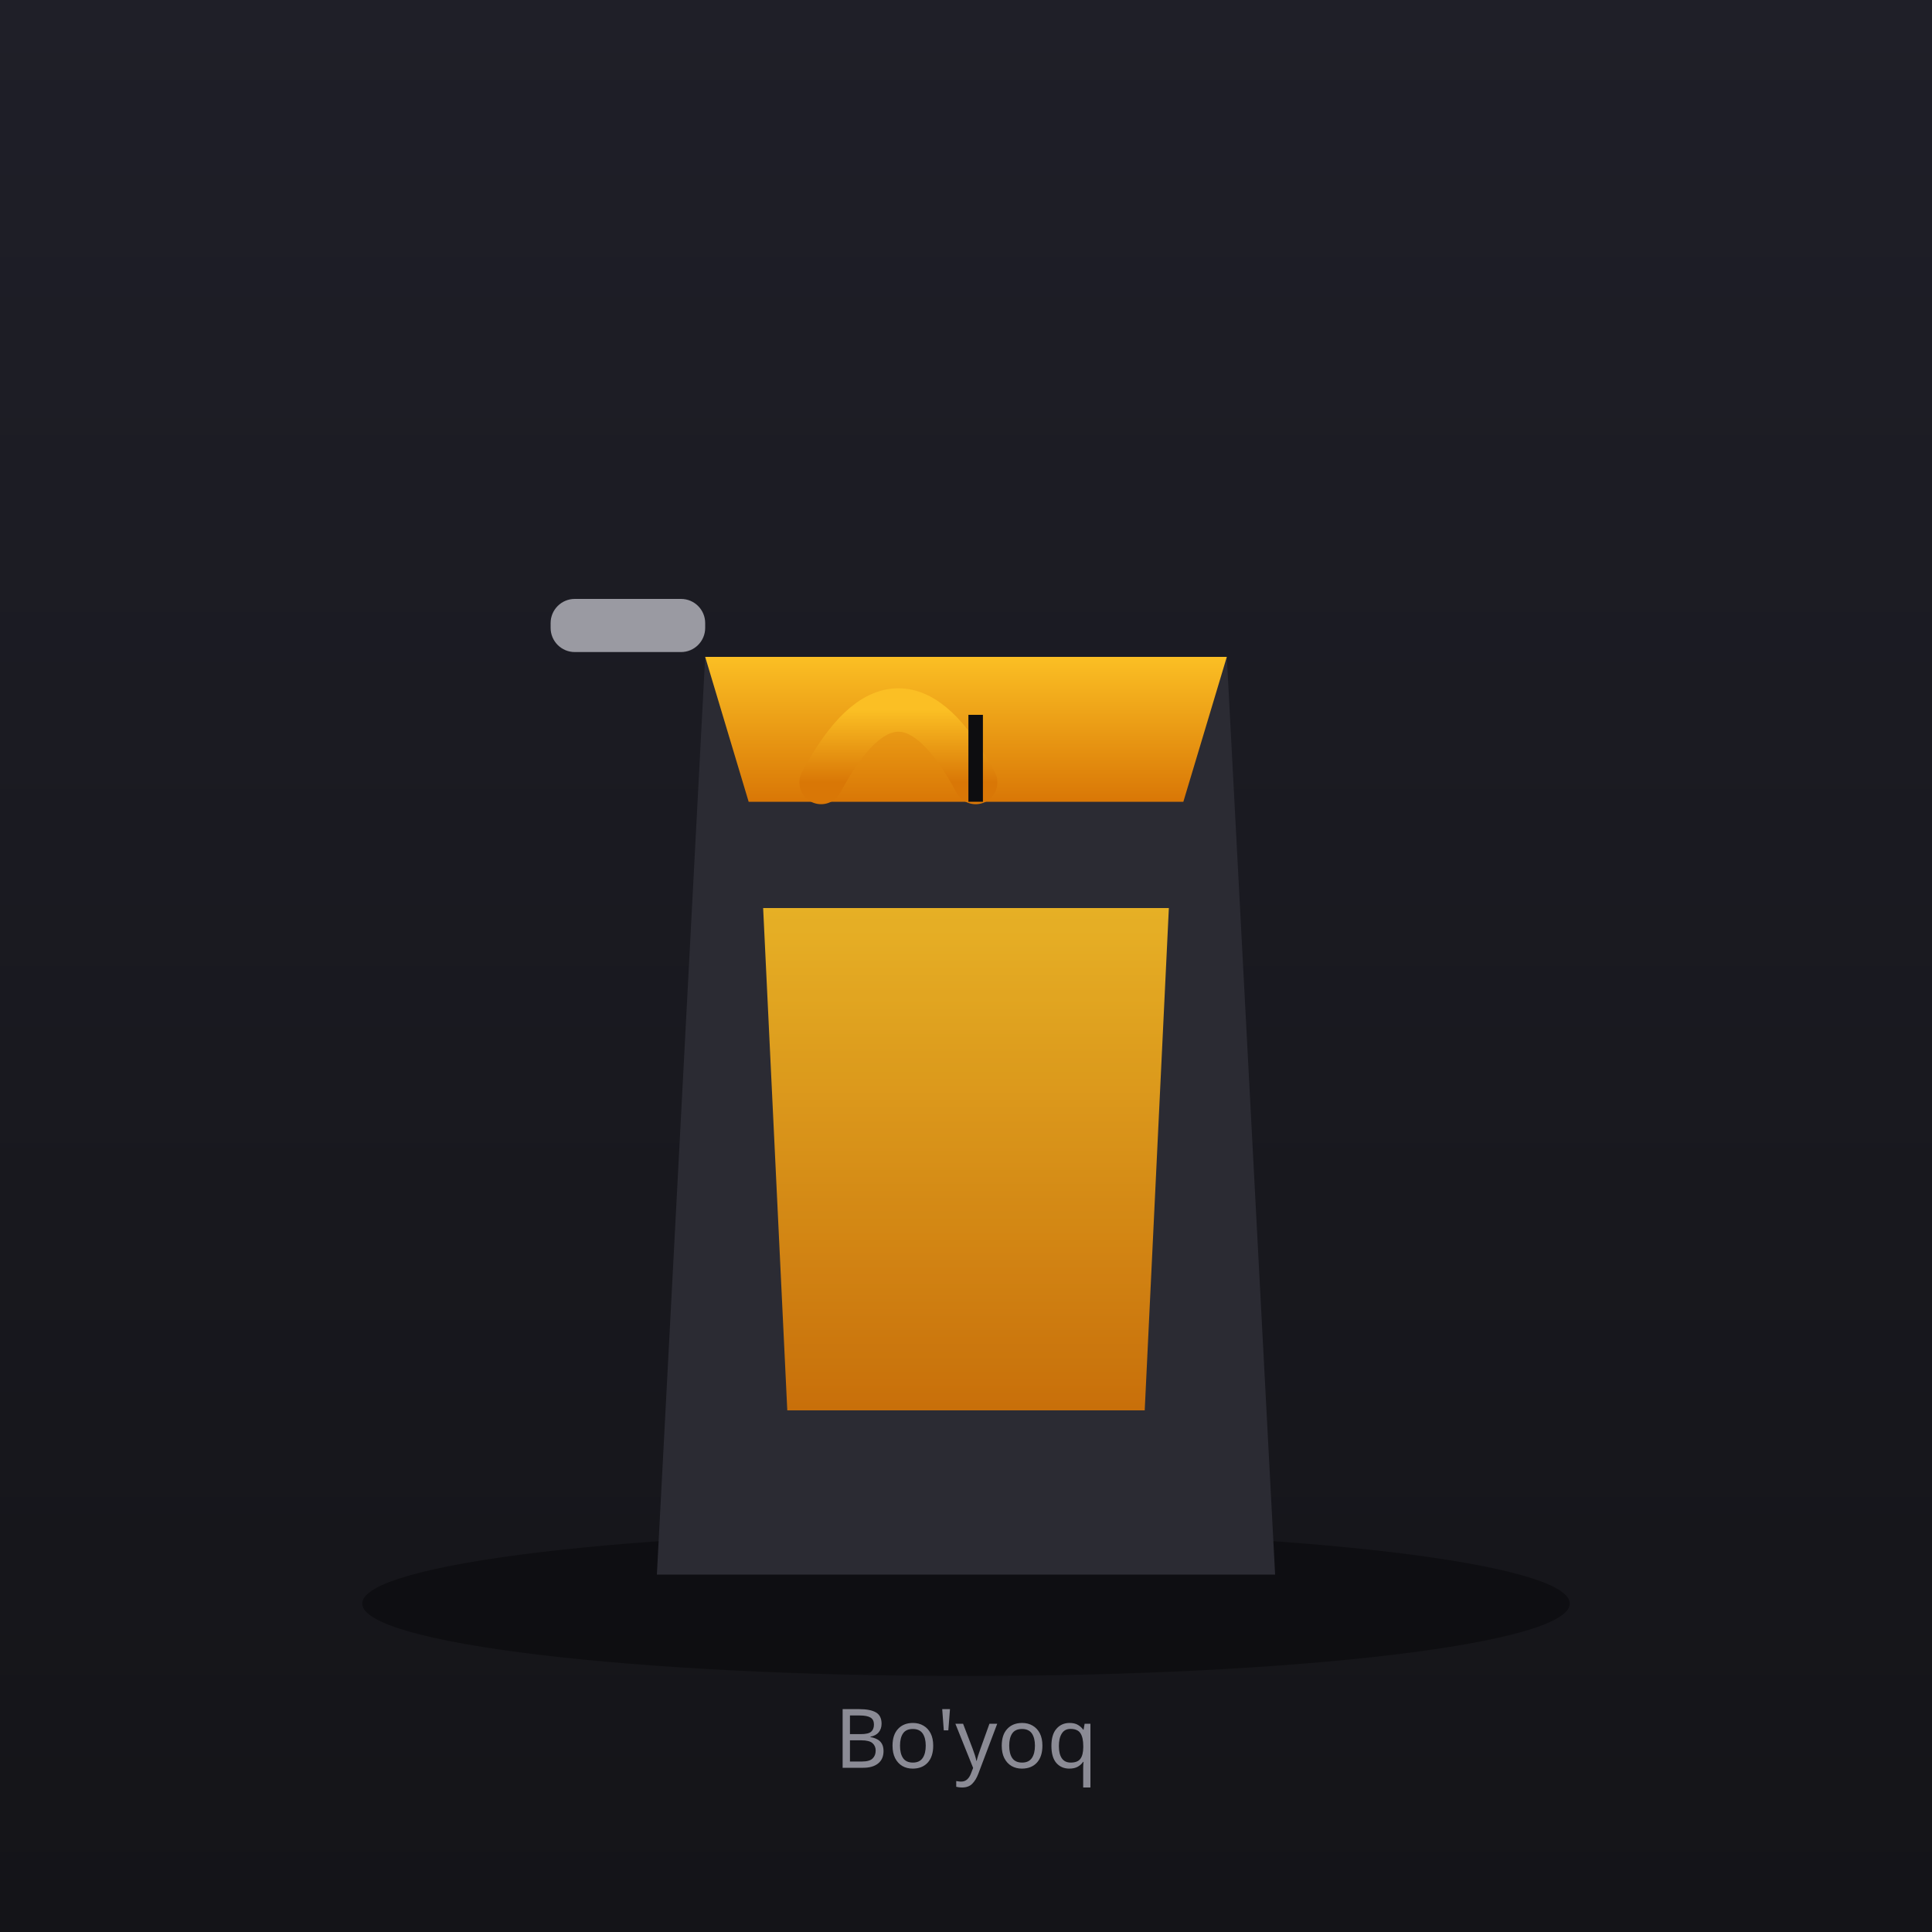
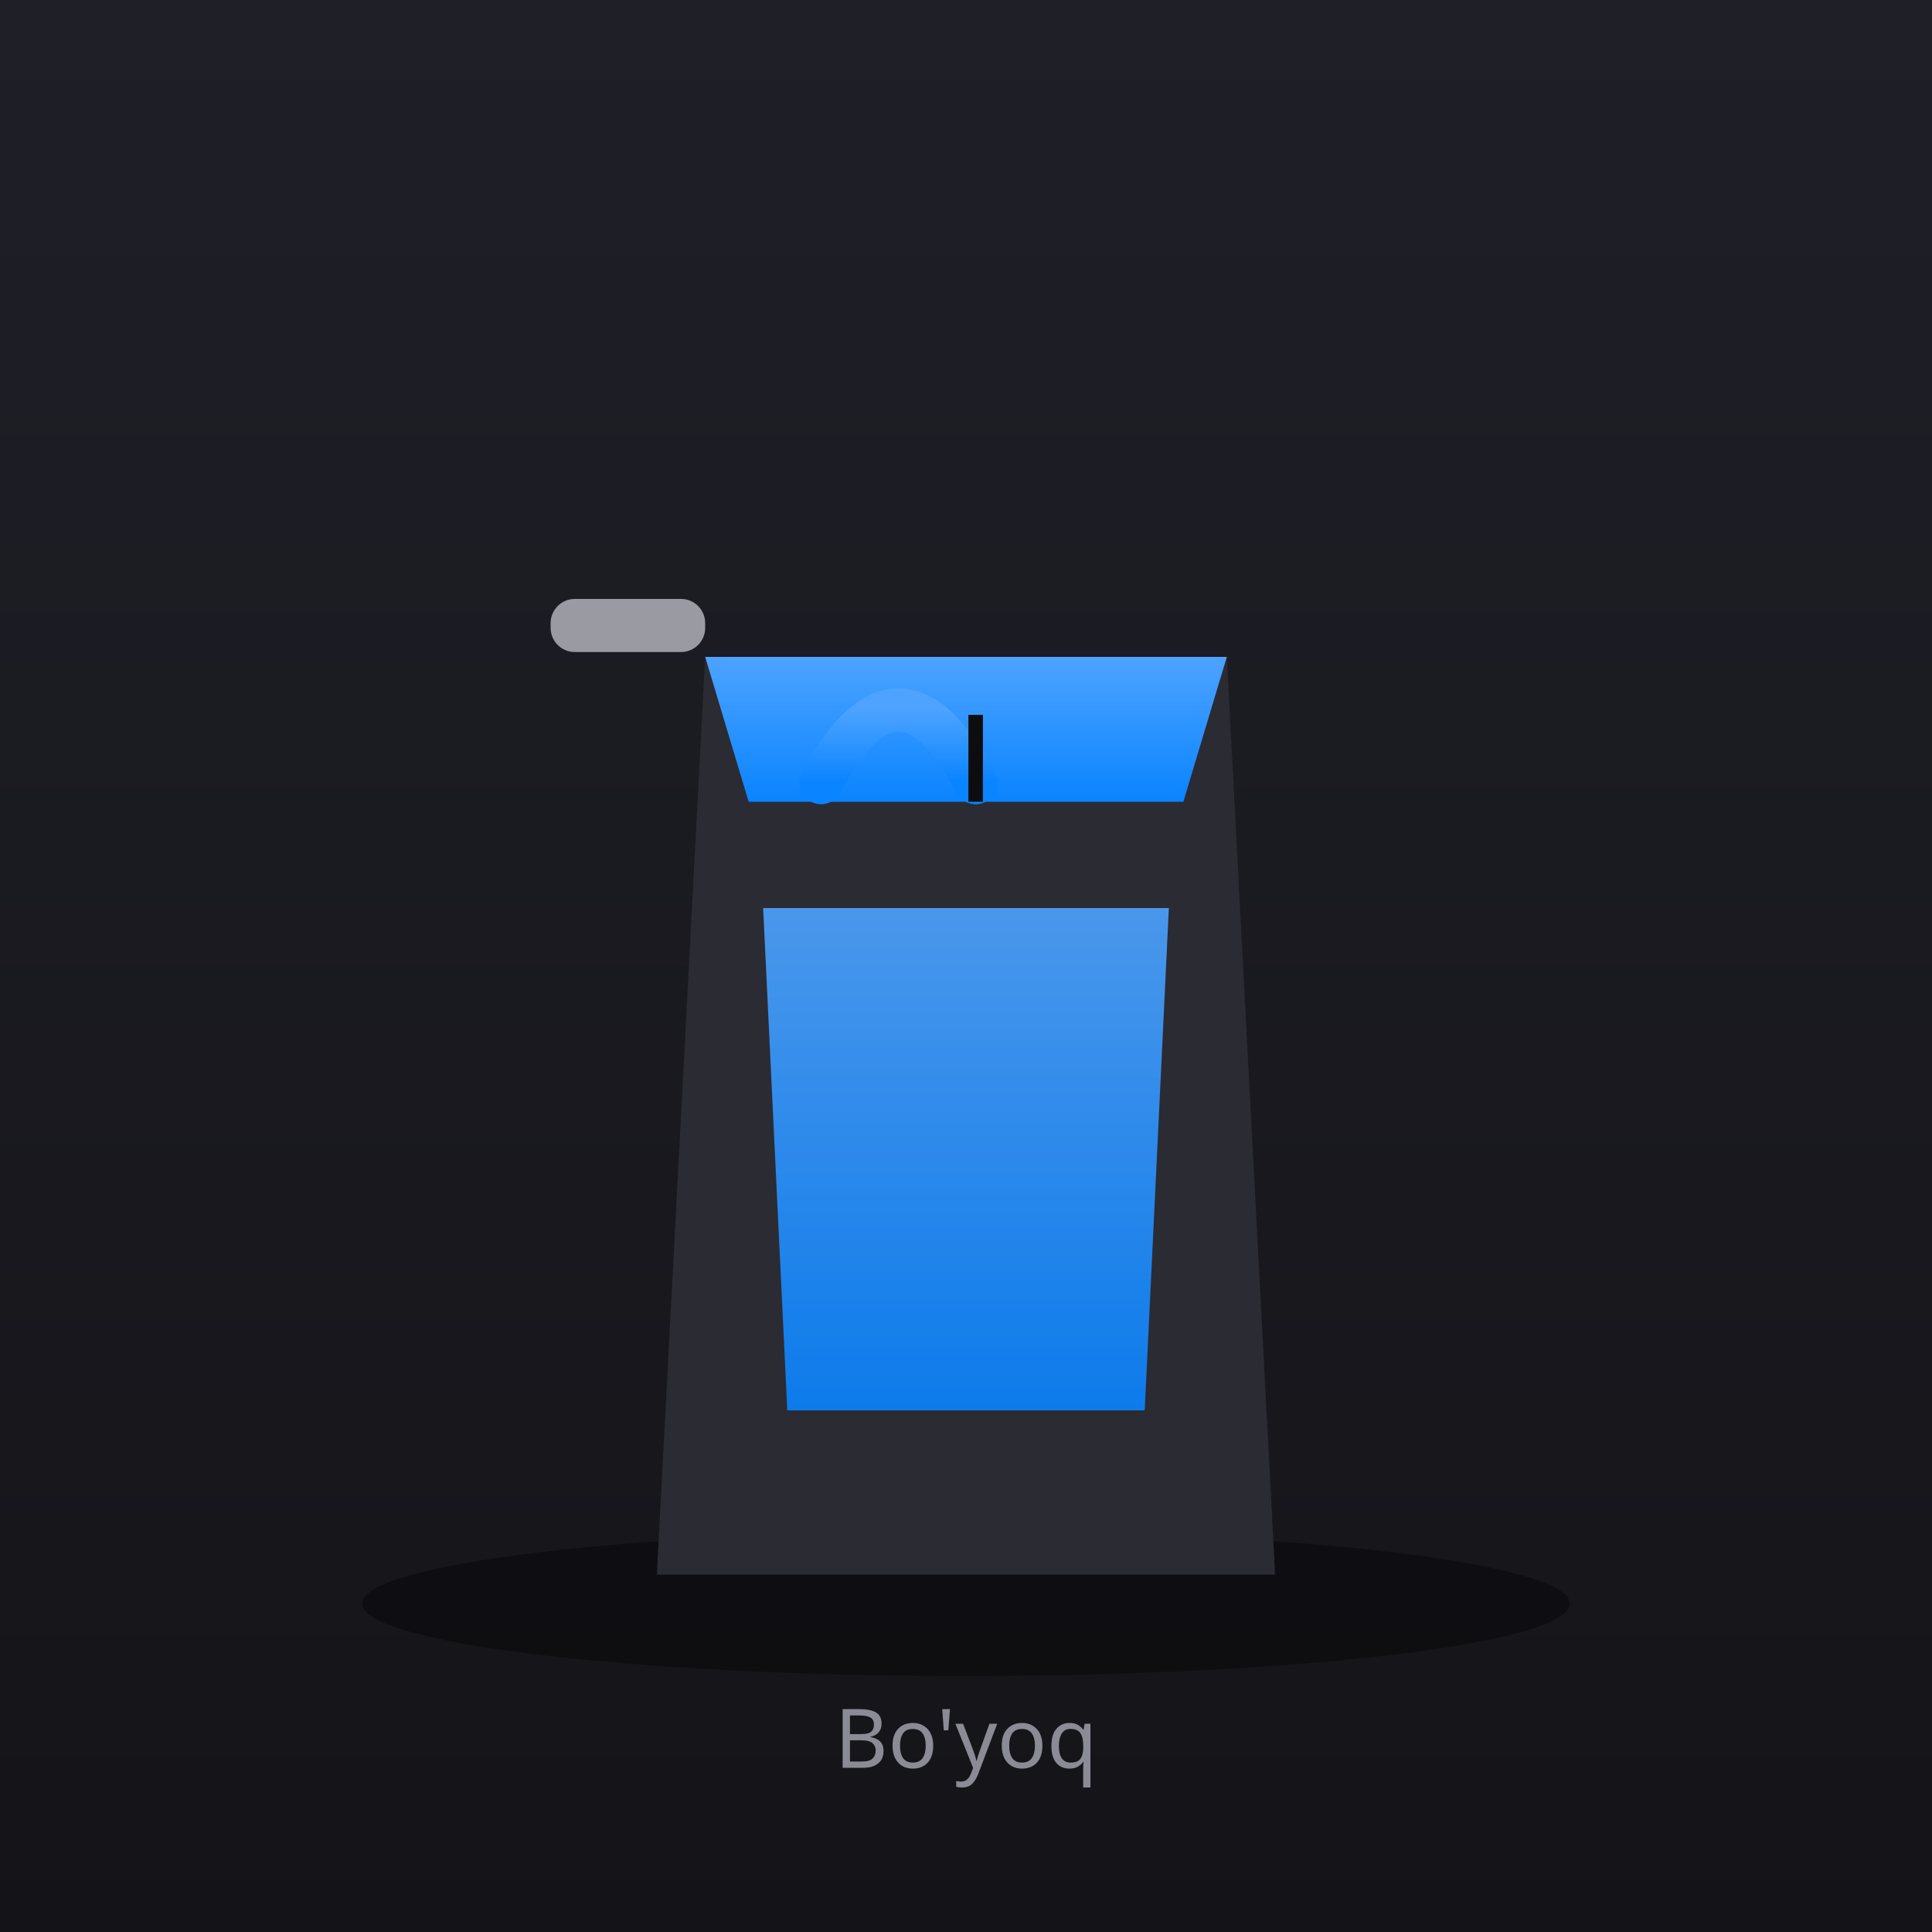
<svg xmlns="http://www.w3.org/2000/svg" viewBox="0 0 400 400">
  <defs>
    <linearGradient id="bg" x1="0" y1="0" x2="0" y2="1">
      <stop offset="0" stop-color="#1f1f28" />
      <stop offset="1" stop-color="#141418" />
    </linearGradient>
    <linearGradient id="paint" x1="0" y1="0" x2="0" y2="1">
-       <stop offset="0" stop-color="#fbbf24" />
-       <stop offset="1" stop-color="#d97706" />
+       <stop offset="0" stop-color="#4DA3FF" />
+       <stop offset="1" stop-color="#0A84FF" />
    </linearGradient>
  </defs>
  <rect width="400" height="400" fill="url(#bg)" />
  <ellipse cx="200" cy="332" rx="125" ry="15" fill="#000" opacity="0.35" />
  <path d="M146 136 L254 136 L264 326 L136 326 Z" fill="#2b2b33" />
  <path d="M146 136 L254 136 L245 166 L155 166 Z" fill="url(#paint)" />
  <path d="M158 188 L242 188 L237 292 L163 292 Z" fill="url(#paint)" opacity="0.9" />
  <path d="M170 162 Q186 132 202 162" stroke="url(#paint)" stroke-width="9" fill="none" stroke-linecap="round" />
  <path d="M202 148 L202 166" stroke="#0d0d10" stroke-width="3" />
  <rect x="114" y="124" width="32" height="11" fill="#9a9aa2" rx="5" />
  <text x="200" y="366" fill="#8b8b95" font-size="17" text-anchor="middle" font-family="sans-serif">Bo'yoq</text>
</svg>
